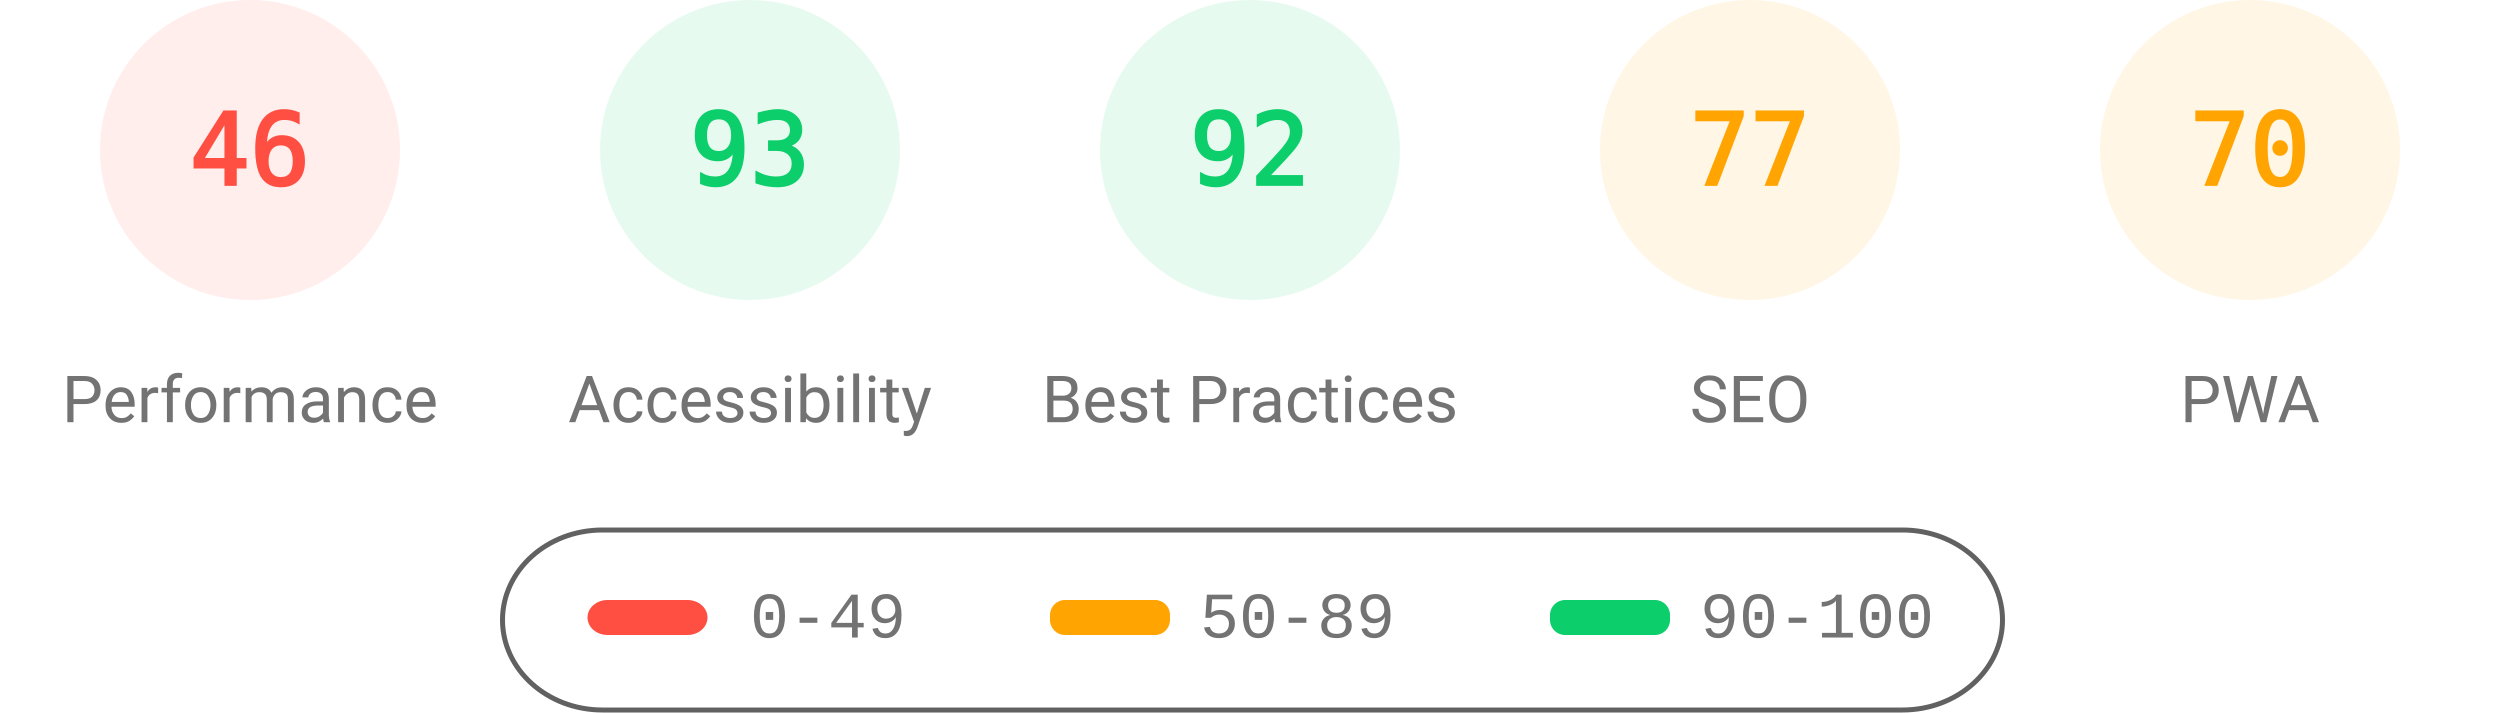
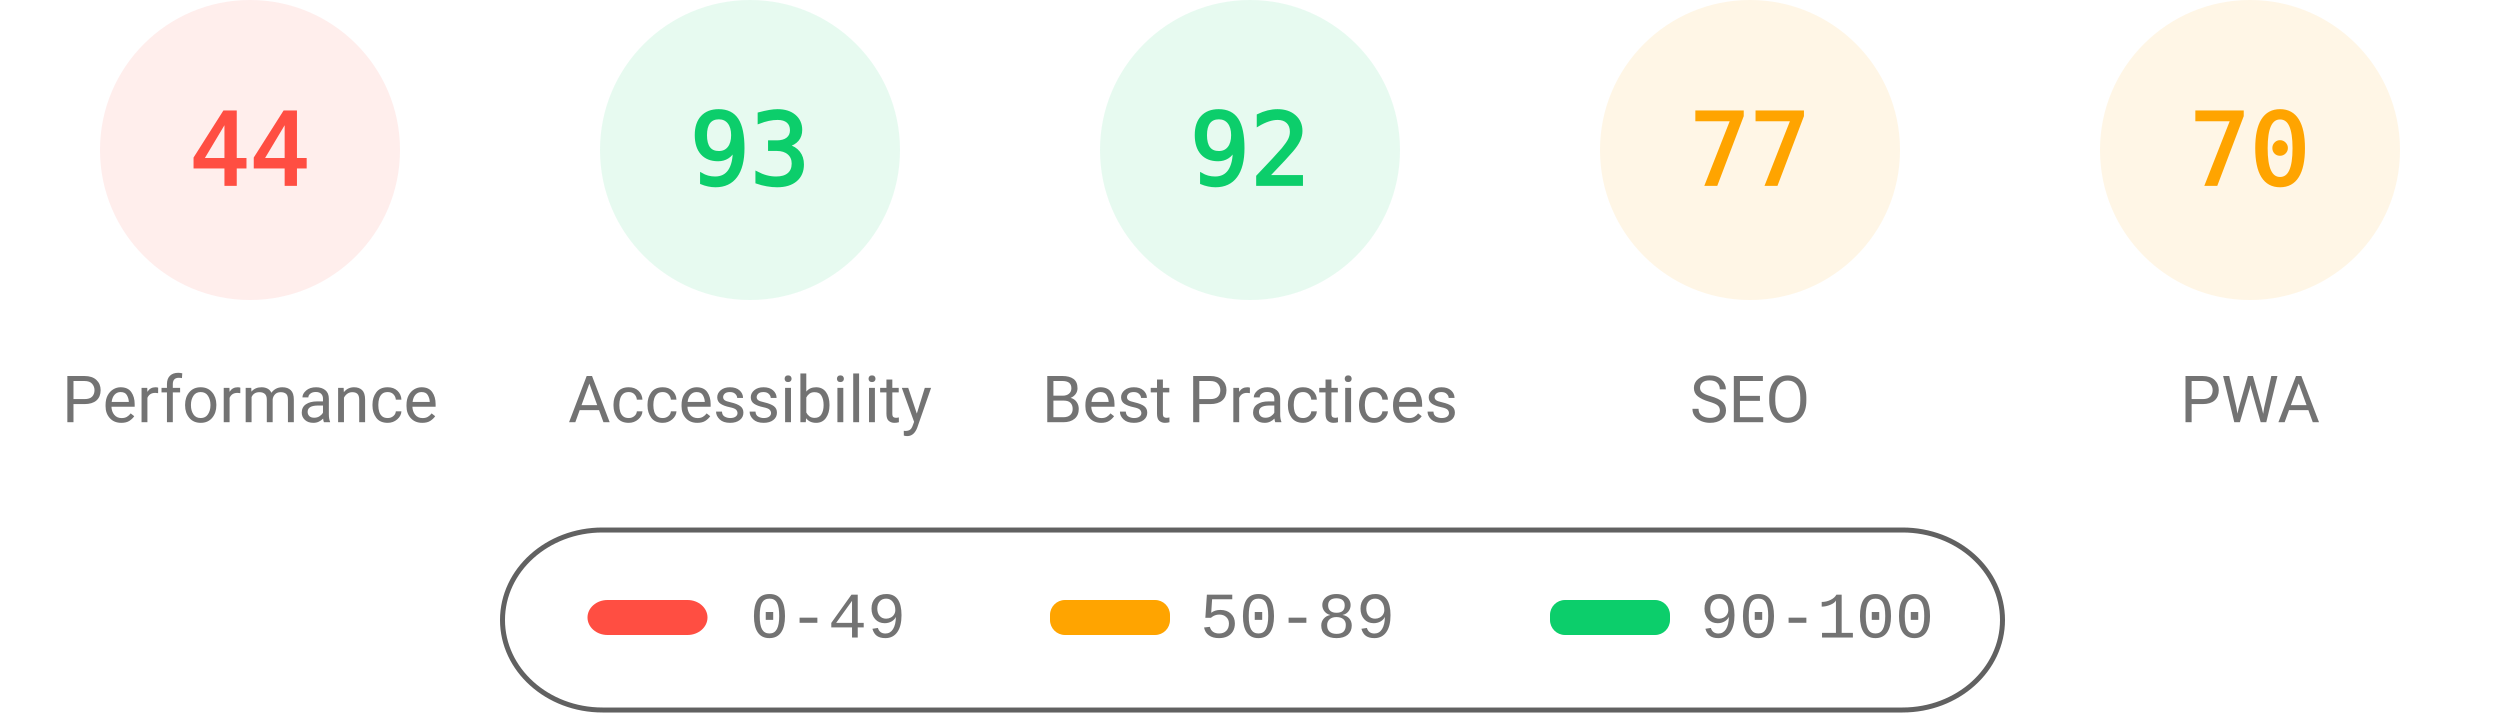
<svg xmlns="http://www.w3.org/2000/svg" fill="none" width="1000" height="285">
  <style>.gauge-base{opacity:.1}.gauge-arc{fill:none;animation-delay:250ms;stroke-linecap:round;transform:rotate(-90deg);transform-origin:100px 60px;animation:load-gauge 1s ease forwards}.guage-text{font-size:40px;font-family:monospace;text-align:center}.guage-red{color:#ff4e42;fill:#ff4e42;stroke:#ff4e42}.guage-orange{color:#ffa400;fill:#ffa400;stroke:#ffa400}.guage-green{color:#0cce6b;fill:#0cce6b;stroke:#0cce6b}.guage-undefined{color:#5c5c5c;fill:#5c5c5c;stroke:#5c5c5c}.guage-title{color:#737373;fill:#737373;stroke:none;font-size:26px;line-height:26px;font-family:Roboto,Halvetica,Arial,sans-serif}@keyframes load-gauge{from{stroke-dasharray:0 352.858}}</style>
  <svg class="guage-div guage-perf guage-red" viewBox="0 0 200 200" width="200" height="200">
    <circle class="gauge-base" r="56" cx="100" cy="60" stroke-width="8" />
-     <circle class="gauge-arc guage-arc-1" r="56" cx="100" cy="60" stroke-width="8" style="stroke-dasharray:161.855,351.858" />
-     <text class="guage-text" x="100" y="60" alignment-baseline="central" dominant-baseline="central" text-anchor="middle">46</text>
+     <circle class="gauge-arc guage-arc-1" r="56" cx="100" cy="60" stroke-width="8" style="stroke-dasharray:154.818,351.858" />
+     <text class="guage-text" x="100" y="60" alignment-baseline="central" dominant-baseline="central" text-anchor="middle">44</text>
    <text class="guage-title" x="100" y="160" alignment-baseline="central" dominant-baseline="central" text-anchor="middle">Performance</text>
  </svg>
  <svg class="guage-div guage-acc guage-green" viewBox="0 0 200 200" width="200" height="200" x="200">
    <circle class="gauge-base" r="56" cx="100" cy="60" stroke-width="8" />
    <circle class="gauge-arc guage-arc-2" r="56" cx="100" cy="60" stroke-width="8" style="stroke-dasharray:327.228,351.858" />
    <text class="guage-text" x="100" y="60" alignment-baseline="central" dominant-baseline="central" text-anchor="middle">93</text>
    <text class="guage-title" x="100" y="160" alignment-baseline="central" dominant-baseline="central" text-anchor="middle">Accessibility</text>
  </svg>
  <svg class="guage-div guage-best guage-green" viewBox="0 0 200 200" width="200" height="200" x="400">
    <circle class="gauge-base" r="56" cx="100" cy="60" stroke-width="8" />
    <circle class="gauge-arc guage-arc-3" r="56" cx="100" cy="60" stroke-width="8" style="stroke-dasharray:323.709,351.858" />
    <text class="guage-text" x="100" y="60" alignment-baseline="central" dominant-baseline="central" text-anchor="middle">92</text>
    <text class="guage-title" x="100" y="160" alignment-baseline="central" dominant-baseline="central" text-anchor="middle">Best Practices</text>
  </svg>
  <svg class="guage-div guage-seo guage-orange" viewBox="0 0 200 200" width="200" height="200" x="600">
    <circle class="gauge-base" r="56" cx="100" cy="60" stroke-width="8" />
    <circle class="gauge-arc guage-arc-4" r="56" cx="100" cy="60" stroke-width="8" style="stroke-dasharray:270.931,351.858" />
    <text class="guage-text" x="100" y="60" alignment-baseline="central" dominant-baseline="central" text-anchor="middle">77</text>
    <text class="guage-title" x="100" y="160" alignment-baseline="central" dominant-baseline="central" text-anchor="middle">SEO</text>
  </svg>
  <svg class="guage-div guage-pwa guage-orange" viewBox="0 0 200 200" width="200" height="200" x="800">
    <circle class="gauge-base" r="56" cx="100" cy="60" stroke-width="8" />
    <circle class="gauge-arc guage-arc-4" r="56" cx="100" cy="60" stroke-width="8" style="stroke-dasharray:246.301,351.858" />
    <text class="guage-text" x="100" y="60" alignment-baseline="central" dominant-baseline="central" text-anchor="middle">70</text>
    <text class="guage-title" x="100" y="160" alignment-baseline="central" dominant-baseline="central" text-anchor="middle">PWA</text>
  </svg>
  <svg width="604" height="76" x="200" y="210">
    <path fill="none" id="canvas_background" d="M-1-1h604v80H-1z" />
    <rect fill-opacity="0" stroke="#616161" stroke-width="2" rx="40" id="svg_2" height="72" width="600" y="2" x="1" fill="#000" />
    <rect stroke="#000" rx="8" id="svg_3" height="14" width="48" y="30" x="35" stroke-opacity="null" stroke-width="0" fill="#ff4e42" />
    <rect stroke="#000" rx="6" id="svg_4" height="14" width="48" y="30" x="220" stroke-opacity="null" stroke-width="0" fill="#ffa400" />
    <rect stroke="#000" rx="6" id="svg_5" height="14" width="48" y="30" x="420" stroke-opacity="null" stroke-width="0" fill="#0cce6b" />
    <text xml:space="preserve" text-anchor="start" font-family="'Courier New', Courier, monospace" font-size="26" id="svg_6" y="45" x="100" stroke-opacity="null" stroke-width="0" stroke="#000" fill="#737373">0-49</text>
    <text xml:space="preserve" text-anchor="start" font-family="'Courier New', Courier, monospace" font-size="26" id="svg_7" y="45" x="280" stroke-opacity="null" stroke-width="0" stroke="#000" fill="#737373">50-89</text>
    <text xml:space="preserve" text-anchor="start" font-family="'Courier New', Courier, monospace" font-size="26" id="svg_8" y="45" x="480" stroke-opacity="null" stroke-width="0" stroke="#000" fill="#737373">90-100</text>
  </svg>
</svg>
